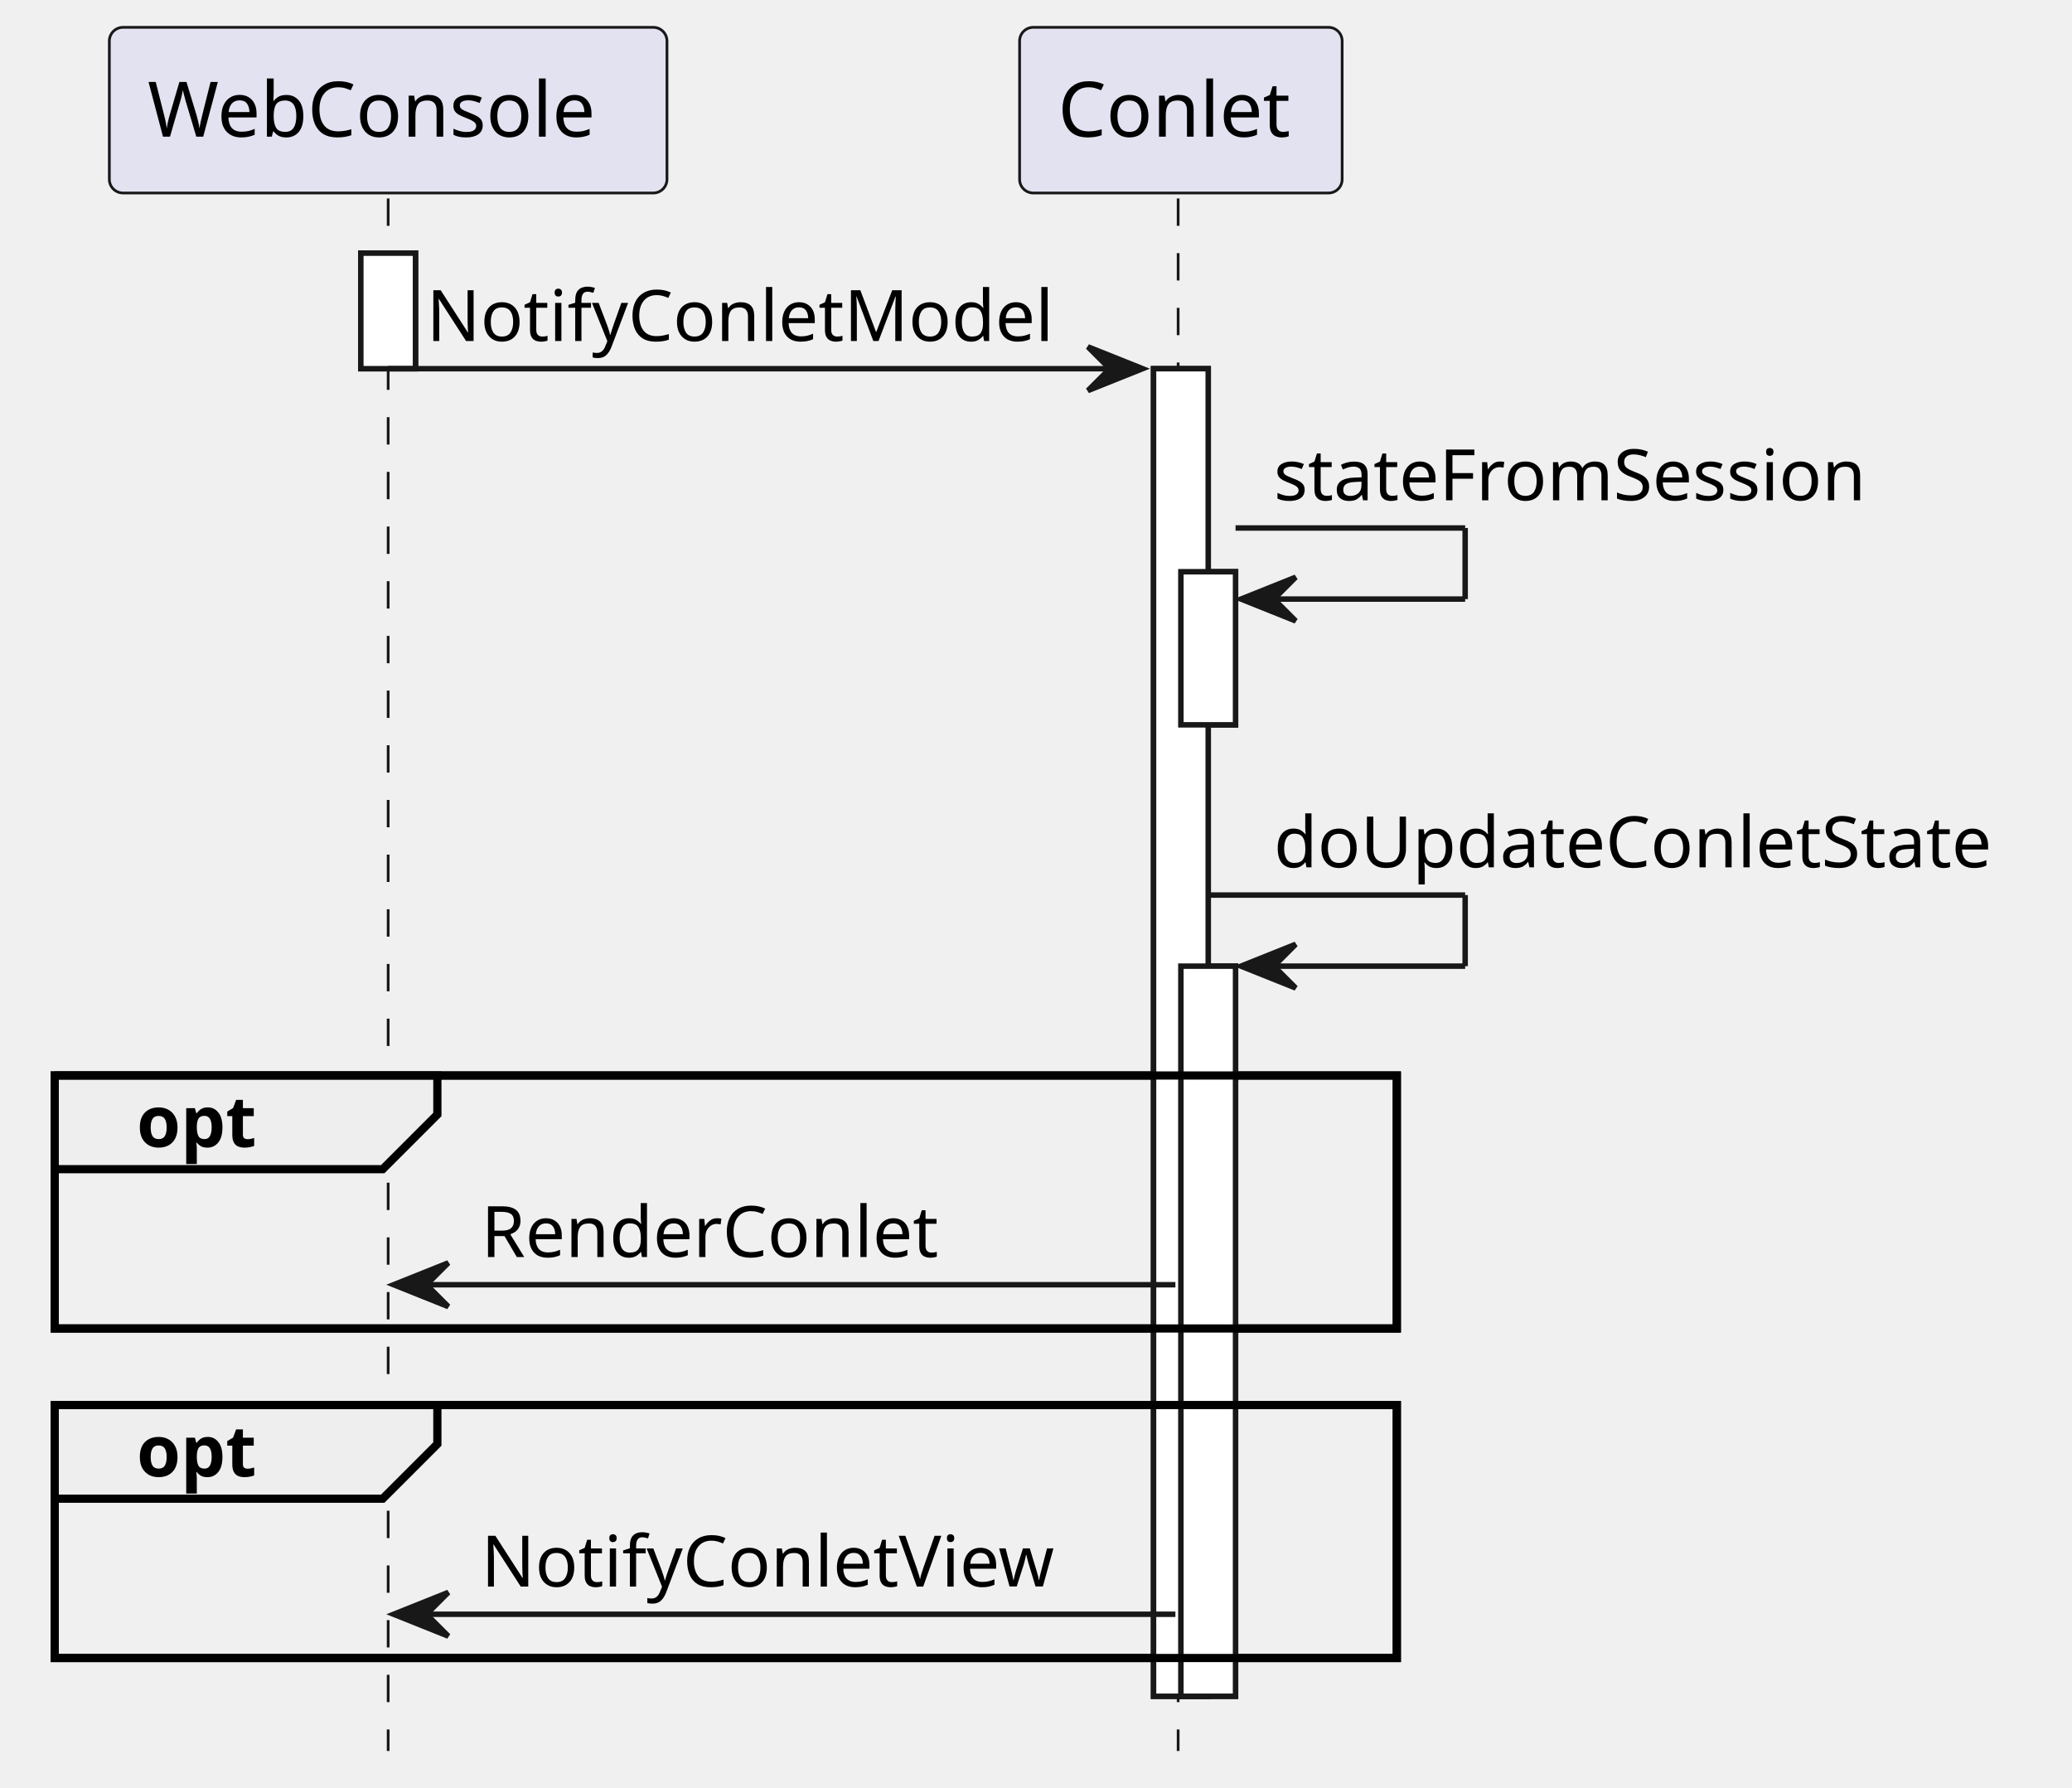
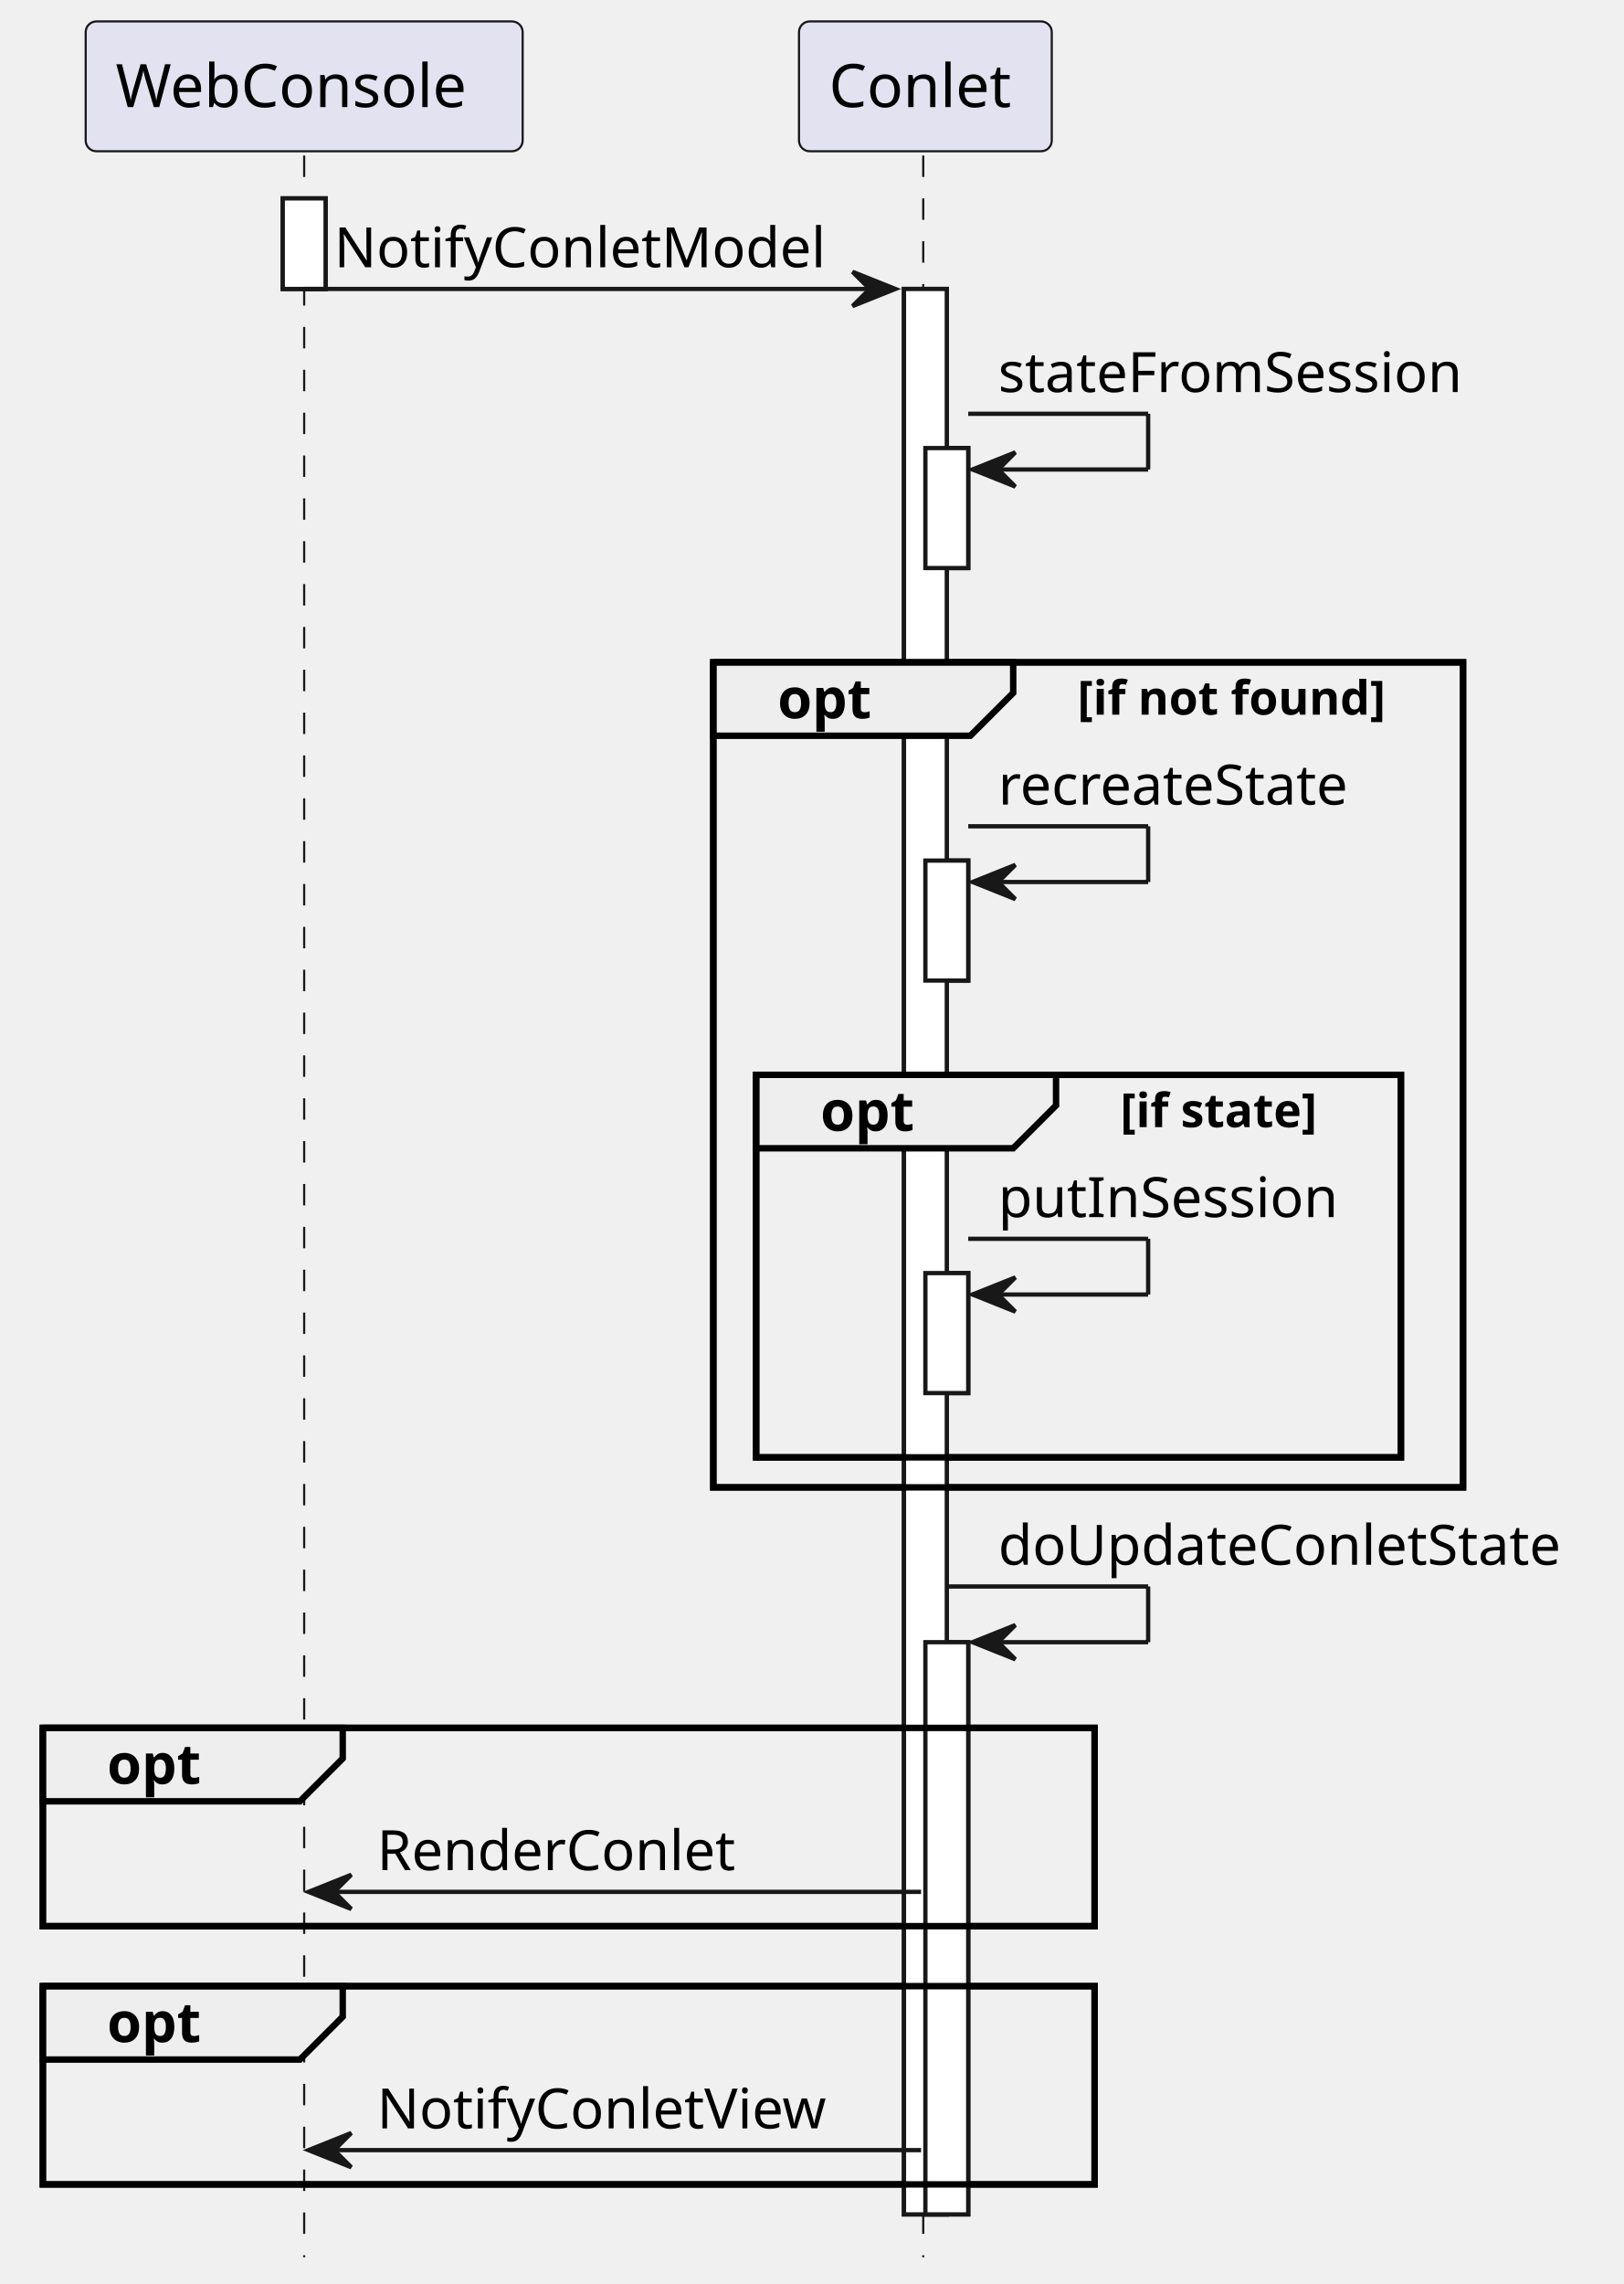
- <svg xmlns="http://www.w3.org/2000/svg" contentStyleType="text/css" height="327px" preserveAspectRatio="none" style="width:379px;height:327px;background:#FFFFFF;" version="1.1" viewBox="0 0 379 327" width="379px" zoomAndPan="magnify">
+ <svg xmlns="http://www.w3.org/2000/svg" contentStyleType="text/css" height="533px" preserveAspectRatio="none" style="width:379px;height:533px;background:#FFFFFF;" version="1.1" viewBox="0 0 379 533" width="379px" zoomAndPan="magnify">
  <defs />
  <g>
    <rect fill="#FFFFFF" height="21.133" style="stroke:#181818;stroke-width:1.0;" width="10" x="66" y="46.297" />
-     <rect fill="#FFFFFF" height="242.797" style="stroke:#181818;stroke-width:1.0;" width="10" x="211" y="67.43" />
+     <rect fill="#FFFFFF" height="449.328" style="stroke:#181818;stroke-width:1.0;" width="10" x="211" y="67.43" />
    <rect fill="#FFFFFF" height="28" style="stroke:#181818;stroke-width:1.0;" width="10" x="216" y="104.562" />
-     <rect fill="#FFFFFF" height="133.531" style="stroke:#181818;stroke-width:1.0;" width="10" x="216" y="176.695" />
-     <rect fill="none" height="46.266" style="stroke:#000000;stroke-width:1.5;" width="245.5" x="10" y="196.695" />
-     <rect fill="none" height="46.266" style="stroke:#000000;stroke-width:1.5;" width="245.5" x="10" y="256.961" />
-     <line style="stroke:#181818;stroke-width:0.5;stroke-dasharray:5.0,5.0;" x1="71" x2="71" y1="36.297" y2="320.227" />
-     <line style="stroke:#181818;stroke-width:0.5;stroke-dasharray:5.0,5.0;" x1="215.5" x2="215.5" y1="36.297" y2="320.227" />
+     <rect fill="#FFFFFF" height="28" style="stroke:#181818;stroke-width:1.0;" width="10" x="216" y="200.828" />
+     <rect fill="#FFFFFF" height="28" style="stroke:#181818;stroke-width:1.0;" width="10" x="216" y="297.094" />
+     <rect fill="#FFFFFF" height="133.531" style="stroke:#181818;stroke-width:1.0;" width="10" x="216" y="383.227" />
+     <rect fill="none" height="192.531" style="stroke:#000000;stroke-width:1.5;" width="175" x="166.5" y="154.562" />
+     <rect fill="none" height="89.266" style="stroke:#000000;stroke-width:1.5;" width="150.5" x="176.5" y="250.828" />
+     <rect fill="none" height="46.266" style="stroke:#000000;stroke-width:1.5;" width="245.5" x="10" y="403.227" />
+     <rect fill="none" height="46.266" style="stroke:#000000;stroke-width:1.5;" width="245.5" x="10" y="463.492" />
+     <line style="stroke:#181818;stroke-width:0.5;stroke-dasharray:5.0,5.0;" x1="71" x2="71" y1="36.297" y2="526.758" />
+     <line style="stroke:#181818;stroke-width:0.5;stroke-dasharray:5.0,5.0;" x1="215.5" x2="215.5" y1="36.297" y2="526.758" />
    <rect fill="#E2E2F0" height="30.297" rx="2.5" ry="2.5" style="stroke:#181818;stroke-width:0.5;" width="102" x="20" y="5" />
    <text fill="#000000" font-family="sans-serif" font-size="14" lengthAdjust="spacing" textLength="88" x="27" y="24.995">WebConsole</text>
    <rect fill="#E2E2F0" height="30.297" rx="2.5" ry="2.5" style="stroke:#181818;stroke-width:0.5;" width="59" x="186.5" y="5" />
    <text fill="#000000" font-family="sans-serif" font-size="14" lengthAdjust="spacing" textLength="45" x="193.5" y="24.995">Conlet</text>
    <rect fill="#FFFFFF" height="21.133" style="stroke:#181818;stroke-width:1.0;" width="10" x="66" y="46.297" />
-     <rect fill="#FFFFFF" height="242.797" style="stroke:#181818;stroke-width:1.0;" width="10" x="211" y="67.43" />
+     <rect fill="#FFFFFF" height="449.328" style="stroke:#181818;stroke-width:1.0;" width="10" x="211" y="67.43" />
    <rect fill="#FFFFFF" height="28" style="stroke:#181818;stroke-width:1.0;" width="10" x="216" y="104.562" />
-     <rect fill="#FFFFFF" height="133.531" style="stroke:#181818;stroke-width:1.0;" width="10" x="216" y="176.695" />
+     <rect fill="#FFFFFF" height="28" style="stroke:#181818;stroke-width:1.0;" width="10" x="216" y="200.828" />
+     <rect fill="#FFFFFF" height="28" style="stroke:#181818;stroke-width:1.0;" width="10" x="216" y="297.094" />
+     <rect fill="#FFFFFF" height="133.531" style="stroke:#181818;stroke-width:1.0;" width="10" x="216" y="383.227" />
    <polygon fill="#181818" points="199,63.43,209,67.43,199,71.43,203,67.43" style="stroke:#181818;stroke-width:1.0;" />
    <line style="stroke:#181818;stroke-width:1.0;" x1="71" x2="205" y1="67.43" y2="67.43" />
    <text fill="#000000" font-family="sans-serif" font-size="13" lengthAdjust="spacing" textLength="116" x="78" y="62.364">NotifyConletModel</text>
    <line style="stroke:#181818;stroke-width:1.0;" x1="226" x2="268" y1="96.562" y2="96.562" />
    <line style="stroke:#181818;stroke-width:1.0;" x1="268" x2="268" y1="96.562" y2="109.562" />
    <line style="stroke:#181818;stroke-width:1.0;" x1="227" x2="268" y1="109.562" y2="109.562" />
    <polygon fill="#181818" points="237,105.562,227,109.562,237,113.562,233,109.562" style="stroke:#181818;stroke-width:1.0;" />
    <text fill="#000000" font-family="sans-serif" font-size="13" lengthAdjust="spacing" textLength="116" x="233" y="91.497">stateFromSession</text>
-     <line style="stroke:#181818;stroke-width:1.0;" x1="221" x2="268" y1="163.695" y2="163.695" />
-     <line style="stroke:#181818;stroke-width:1.0;" x1="268" x2="268" y1="163.695" y2="176.695" />
-     <line style="stroke:#181818;stroke-width:1.0;" x1="227" x2="268" y1="176.695" y2="176.695" />
-     <polygon fill="#181818" points="237,172.695,227,176.695,237,180.695,233,176.695" style="stroke:#181818;stroke-width:1.0;" />
-     <text fill="#000000" font-family="sans-serif" font-size="13" lengthAdjust="spacing" textLength="139" x="233" y="158.629">doUpdateConletState</text>
-     <path d="M10,196.695 L80,196.695 L80,203.828 L70,213.828 L10,213.828 L10,196.695 " fill="#EEEEEE" style="stroke:#000000;stroke-width:1.5;" />
-     <rect fill="none" height="46.266" style="stroke:#000000;stroke-width:1.5;" width="245.5" x="10" y="196.695" />
-     <text fill="#000000" font-family="sans-serif" font-size="13" font-weight="bold" lengthAdjust="spacing" textLength="25" x="25" y="209.762">opt</text>
-     <polygon fill="#181818" points="82,230.961,72,234.961,82,238.961,78,234.961" style="stroke:#181818;stroke-width:1.0;" />
-     <line style="stroke:#181818;stroke-width:1.0;" x1="76" x2="215" y1="234.961" y2="234.961" />
-     <text fill="#000000" font-family="sans-serif" font-size="13" lengthAdjust="spacing" textLength="86" x="88" y="229.895">RenderConlet</text>
-     <path d="M10,256.961 L80,256.961 L80,264.094 L70,274.094 L10,274.094 L10,256.961 " fill="#EEEEEE" style="stroke:#000000;stroke-width:1.5;" />
-     <rect fill="none" height="46.266" style="stroke:#000000;stroke-width:1.5;" width="245.5" x="10" y="256.961" />
-     <text fill="#000000" font-family="sans-serif" font-size="13" font-weight="bold" lengthAdjust="spacing" textLength="25" x="25" y="270.028">opt</text>
-     <polygon fill="#181818" points="82,291.227,72,295.227,82,299.227,78,295.227" style="stroke:#181818;stroke-width:1.0;" />
-     <line style="stroke:#181818;stroke-width:1.0;" x1="76" x2="215" y1="295.227" y2="295.227" />
-     <text fill="#000000" font-family="sans-serif" font-size="13" lengthAdjust="spacing" textLength="107" x="88" y="290.161">NotifyConletView</text>
+     <path d="M166.5,154.562 L236.5,154.562 L236.5,161.695 L226.5,171.695 L166.5,171.695 L166.5,154.562 " fill="#EEEEEE" style="stroke:#000000;stroke-width:1.5;" />
+     <rect fill="none" height="192.531" style="stroke:#000000;stroke-width:1.5;" width="175" x="166.5" y="154.562" />
+     <text fill="#000000" font-family="sans-serif" font-size="13" font-weight="bold" lengthAdjust="spacing" textLength="25" x="181.5" y="167.629">opt</text>
+     <text fill="#000000" font-family="sans-serif" font-size="11" font-weight="bold" lengthAdjust="spacing" textLength="85" x="251.5" y="166.773">[if not found]</text>
+     <line style="stroke:#181818;stroke-width:1.0;" x1="226" x2="268" y1="192.828" y2="192.828" />
+     <line style="stroke:#181818;stroke-width:1.0;" x1="268" x2="268" y1="192.828" y2="205.828" />
+     <line style="stroke:#181818;stroke-width:1.0;" x1="227" x2="268" y1="205.828" y2="205.828" />
+     <polygon fill="#181818" points="237,201.828,227,205.828,237,209.828,233,205.828" style="stroke:#181818;stroke-width:1.0;" />
+     <text fill="#000000" font-family="sans-serif" font-size="13" lengthAdjust="spacing" textLength="89" x="233" y="187.762">recreateState</text>
+     <path d="M176.5,250.828 L246.5,250.828 L246.5,257.961 L236.5,267.961 L176.5,267.961 L176.5,250.828 " fill="#EEEEEE" style="stroke:#000000;stroke-width:1.5;" />
+     <rect fill="none" height="89.266" style="stroke:#000000;stroke-width:1.5;" width="150.5" x="176.5" y="250.828" />
+     <text fill="#000000" font-family="sans-serif" font-size="13" font-weight="bold" lengthAdjust="spacing" textLength="25" x="191.5" y="263.895">opt</text>
+     <text fill="#000000" font-family="sans-serif" font-size="11" font-weight="bold" lengthAdjust="spacing" textLength="56" x="261.5" y="263.039">[if state]</text>
+     <line style="stroke:#181818;stroke-width:1.0;" x1="226" x2="268" y1="289.094" y2="289.094" />
+     <line style="stroke:#181818;stroke-width:1.0;" x1="268" x2="268" y1="289.094" y2="302.094" />
+     <line style="stroke:#181818;stroke-width:1.0;" x1="227" x2="268" y1="302.094" y2="302.094" />
+     <polygon fill="#181818" points="237,298.094,227,302.094,237,306.094,233,302.094" style="stroke:#181818;stroke-width:1.0;" />
+     <text fill="#000000" font-family="sans-serif" font-size="13" lengthAdjust="spacing" textLength="82" x="233" y="284.028">putInSession</text>
+     <line style="stroke:#181818;stroke-width:1.0;" x1="221" x2="268" y1="370.227" y2="370.227" />
+     <line style="stroke:#181818;stroke-width:1.0;" x1="268" x2="268" y1="370.227" y2="383.227" />
+     <line style="stroke:#181818;stroke-width:1.0;" x1="227" x2="268" y1="383.227" y2="383.227" />
+     <polygon fill="#181818" points="237,379.227,227,383.227,237,387.227,233,383.227" style="stroke:#181818;stroke-width:1.0;" />
+     <text fill="#000000" font-family="sans-serif" font-size="13" lengthAdjust="spacing" textLength="139" x="233" y="365.161">doUpdateConletState</text>
+     <path d="M10,403.227 L80,403.227 L80,410.359 L70,420.359 L10,420.359 L10,403.227 " fill="#EEEEEE" style="stroke:#000000;stroke-width:1.5;" />
+     <rect fill="none" height="46.266" style="stroke:#000000;stroke-width:1.5;" width="245.5" x="10" y="403.227" />
+     <text fill="#000000" font-family="sans-serif" font-size="13" font-weight="bold" lengthAdjust="spacing" textLength="25" x="25" y="416.293">opt</text>
+     <polygon fill="#181818" points="82,437.492,72,441.492,82,445.492,78,441.492" style="stroke:#181818;stroke-width:1.0;" />
+     <line style="stroke:#181818;stroke-width:1.0;" x1="76" x2="215" y1="441.492" y2="441.492" />
+     <text fill="#000000" font-family="sans-serif" font-size="13" lengthAdjust="spacing" textLength="86" x="88" y="436.426">RenderConlet</text>
+     <path d="M10,463.492 L80,463.492 L80,470.625 L70,480.625 L10,480.625 L10,463.492 " fill="#EEEEEE" style="stroke:#000000;stroke-width:1.5;" />
+     <rect fill="none" height="46.266" style="stroke:#000000;stroke-width:1.5;" width="245.5" x="10" y="463.492" />
+     <text fill="#000000" font-family="sans-serif" font-size="13" font-weight="bold" lengthAdjust="spacing" textLength="25" x="25" y="476.559">opt</text>
+     <polygon fill="#181818" points="82,497.758,72,501.758,82,505.758,78,501.758" style="stroke:#181818;stroke-width:1.0;" />
+     <line style="stroke:#181818;stroke-width:1.0;" x1="76" x2="215" y1="501.758" y2="501.758" />
+     <text fill="#000000" font-family="sans-serif" font-size="13" lengthAdjust="spacing" textLength="107" x="88" y="496.692">NotifyConletView</text>
  </g>
</svg>
